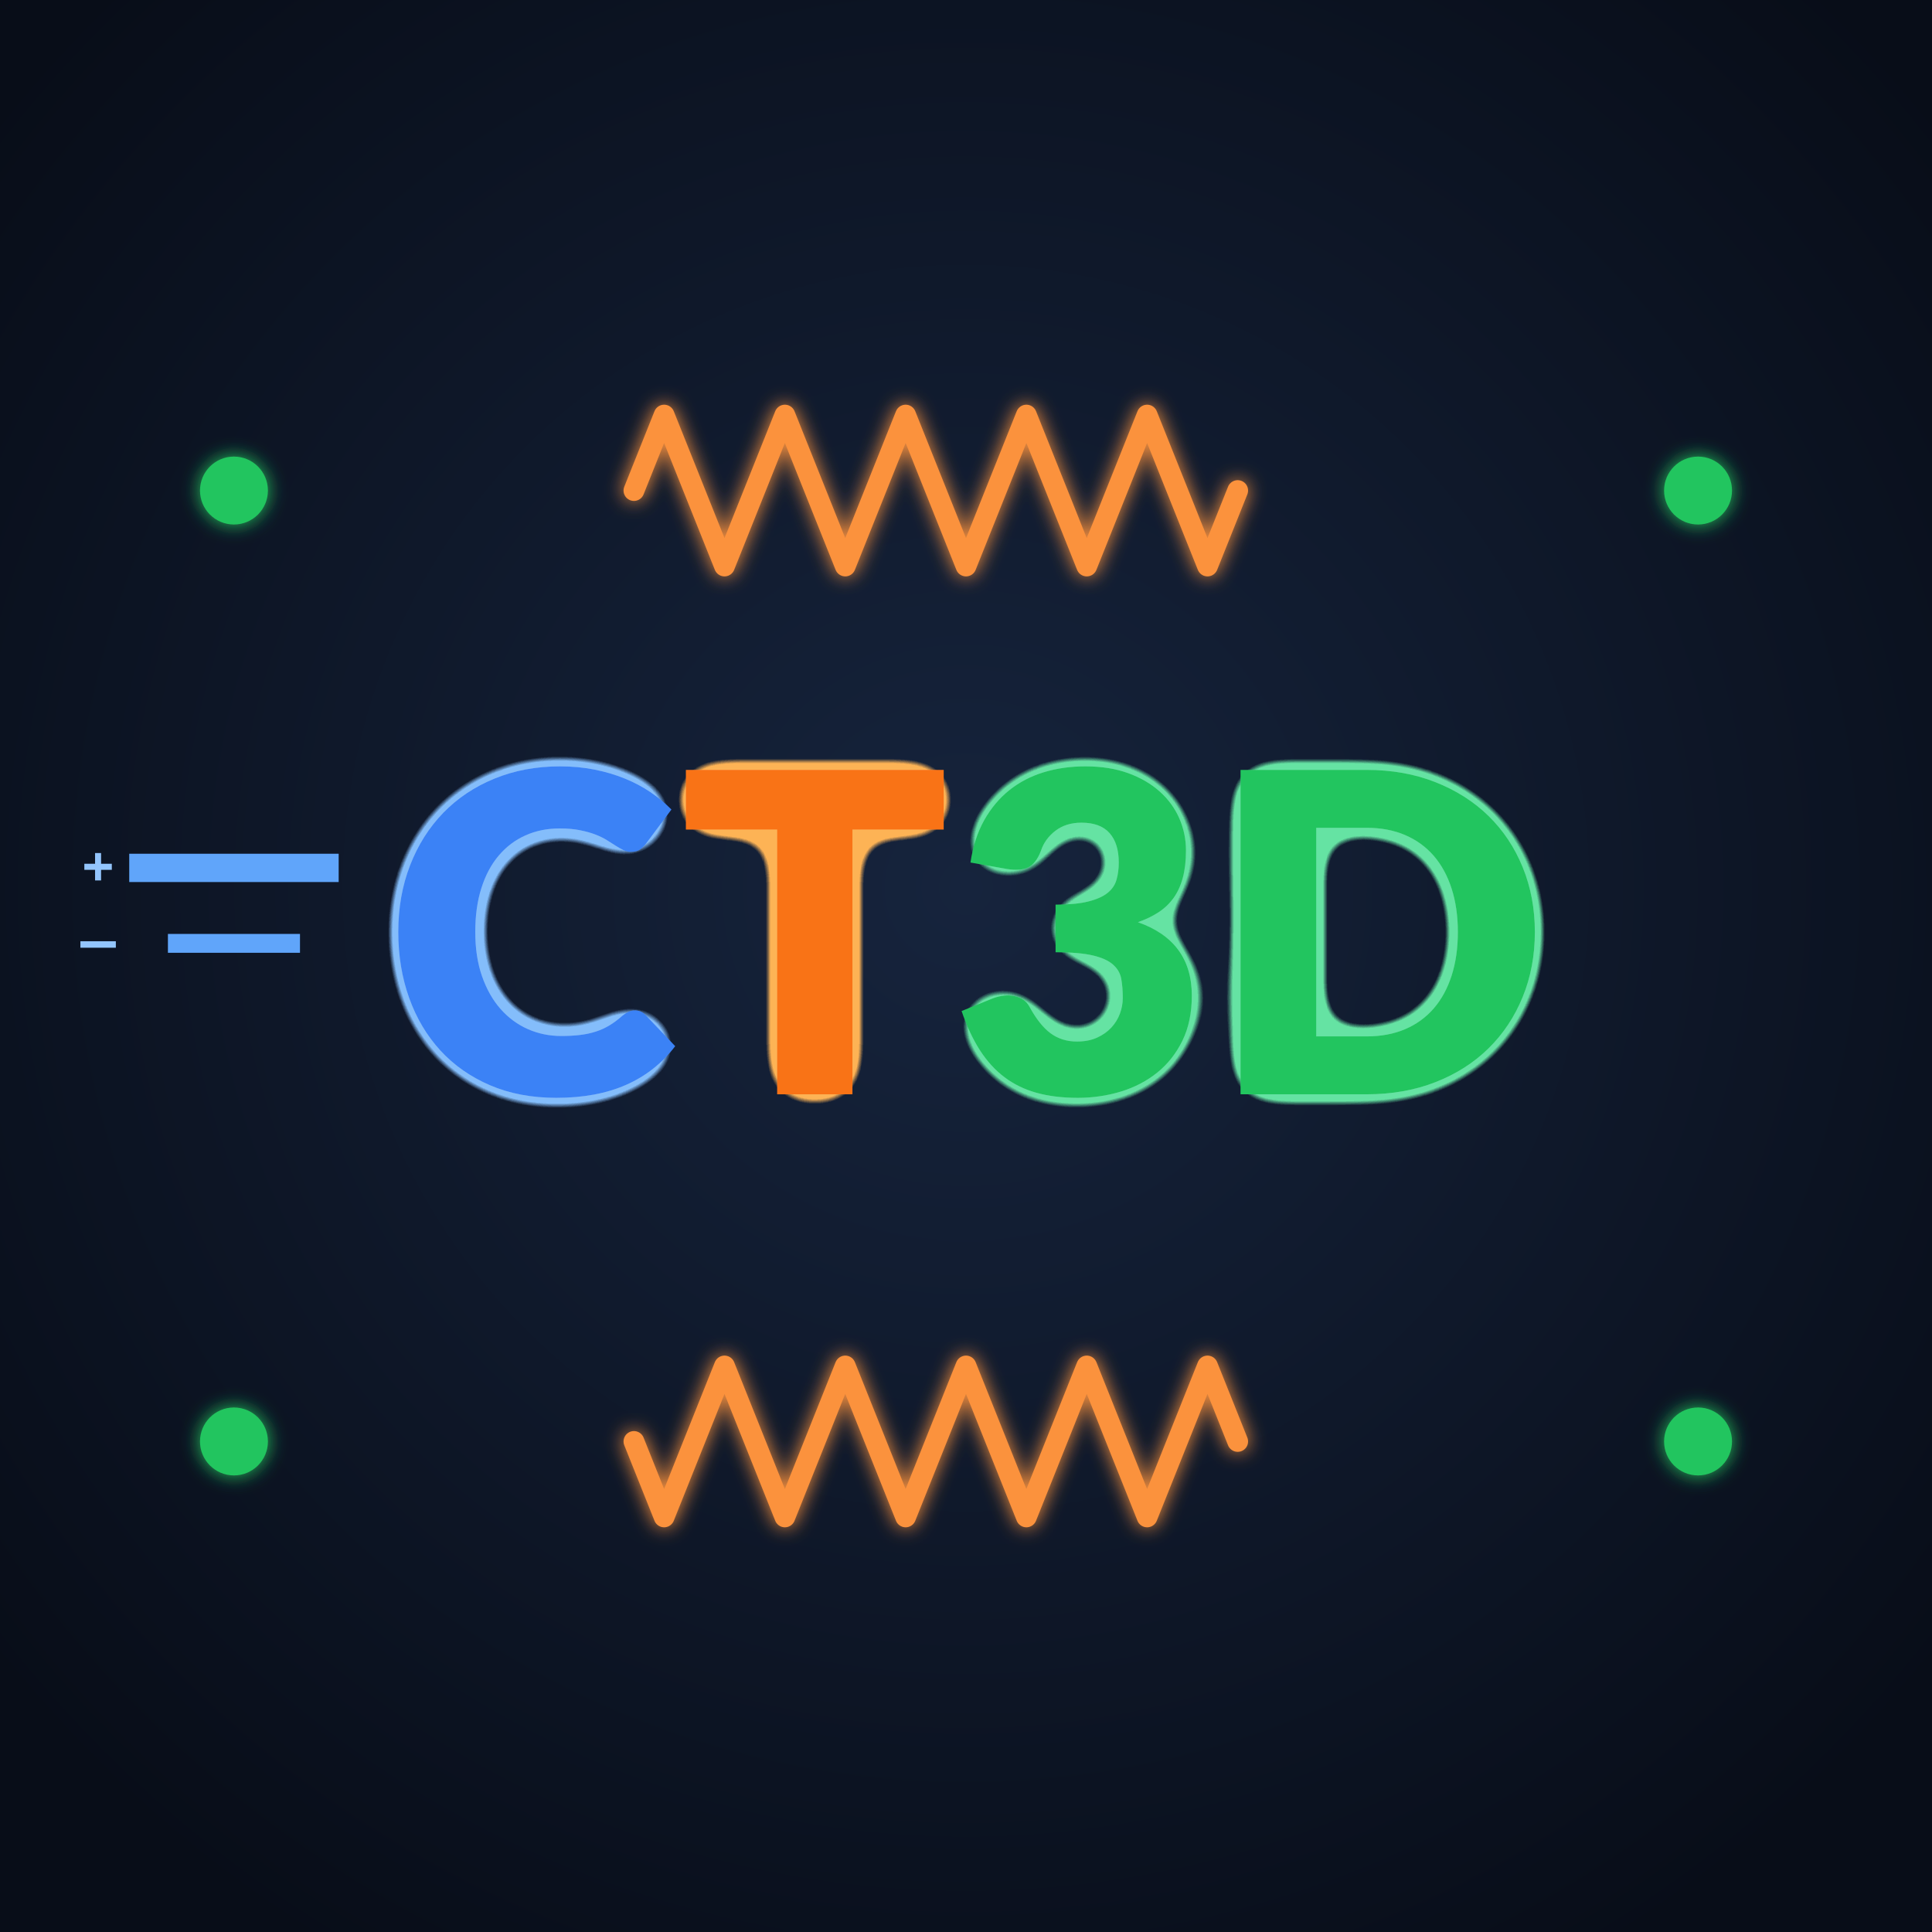
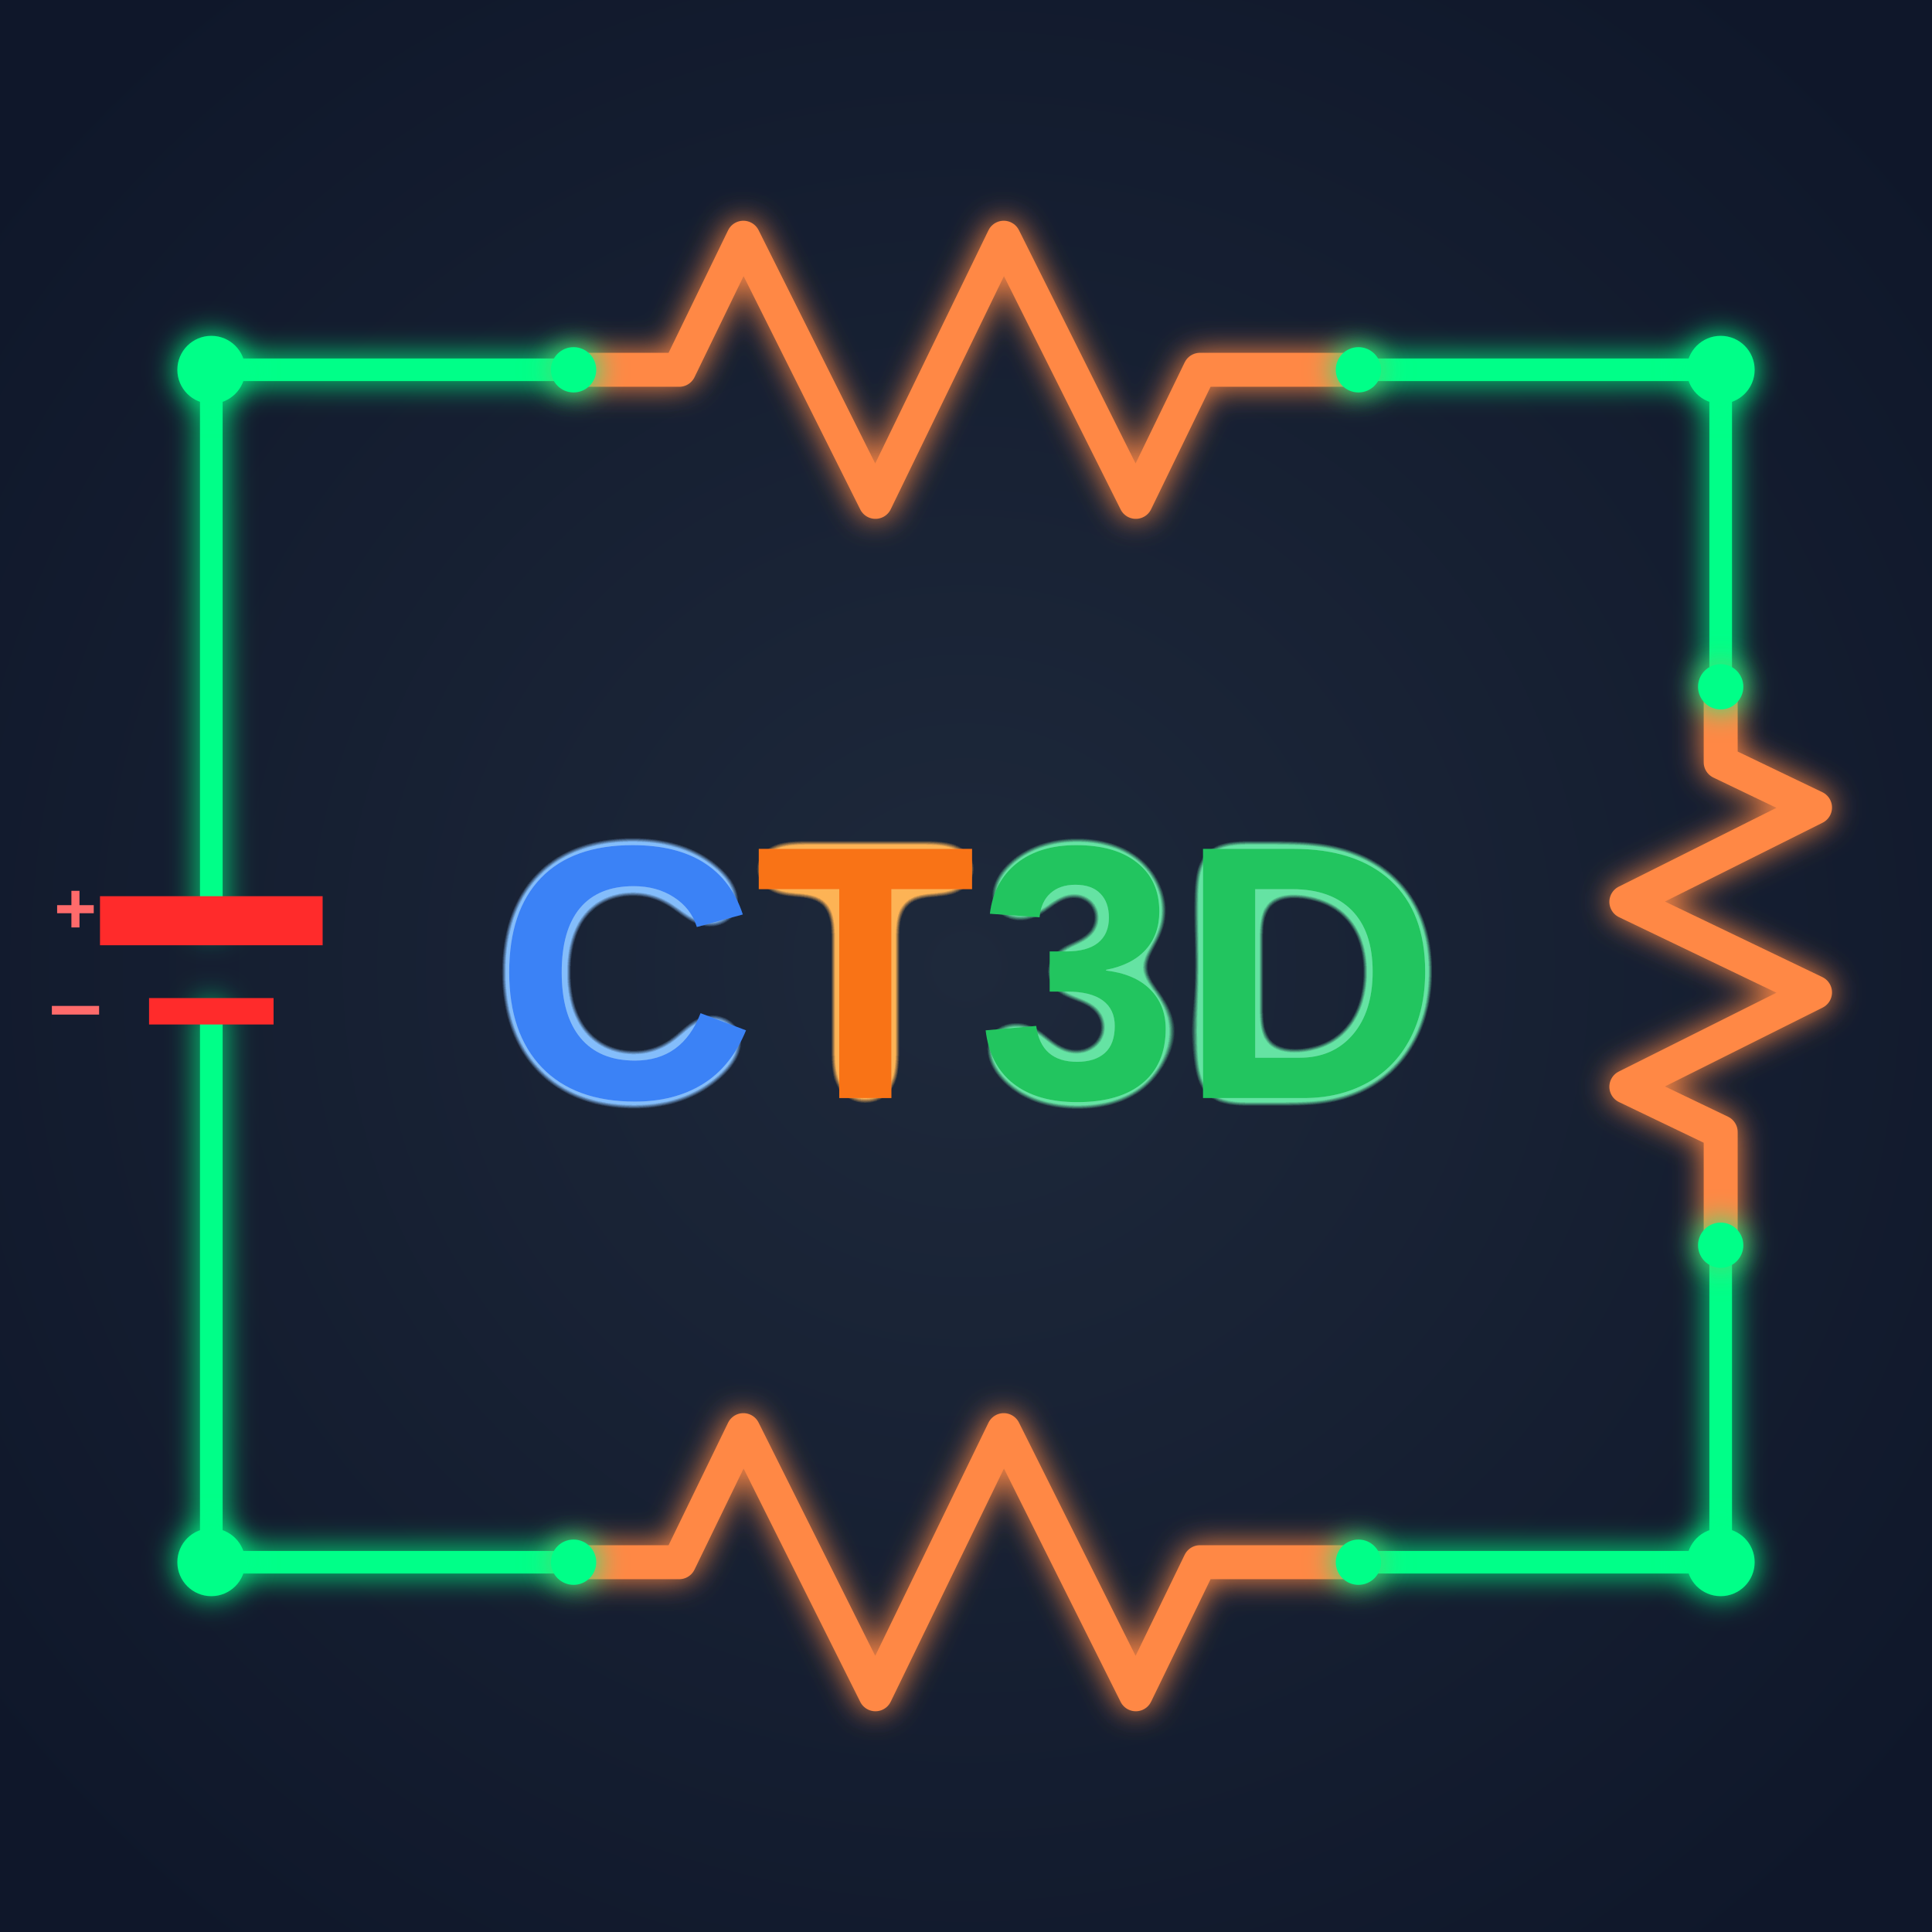
<svg xmlns="http://www.w3.org/2000/svg" width="512" height="512" viewBox="0 0 512 512">
  <defs>
    <style>
      .ct3d-letter {
-         font-family: 'LatoBlack', 'Lato Black', 'Lato', 'Liberation Sans', Arial, sans-serif;
-         font-size: 118px;
-         font-weight: 900;
+         font-family: 'LibSansBold', 'Liberation Sans', Arial, Helvetica, sans-serif;
+         font-size: 96px;
+         font-weight: 700;
      }
    </style>
-     <radialGradient id="bg" cx="50%" cy="46%" r="64%">
-       <stop offset="0%" stop-color="#16243d" />
-       <stop offset="100%" stop-color="#080d18" />
+     <radialGradient id="bg" cx="50%" cy="50%" r="64%">
+       <stop offset="0%" stop-color="#1e293b" />
+       <stop offset="100%" stop-color="#0f172a" />
    </radialGradient>
-     <filter id="traceGlow" x="-30%" y="-120%" width="160%" height="340%">
-       <feGaussianBlur stdDeviation="2.5" result="blur" />
+     <filter id="circuitGlow" x="0" y="0" width="512" height="512" filterUnits="userSpaceOnUse">
+       <feGaussianBlur stdDeviation="4" result="blur" />
      <feMerge>
        <feMergeNode in="blur" />
        <feMergeNode in="SourceGraphic" />
      </feMerge>
    </filter>
-     <filter id="glowBlue" x="-28%" y="-28%" width="156%" height="156%">
-       <feGaussianBlur stdDeviation="6" result="blur" />
-       <feColorMatrix in="blur" type="matrix" values="0 0 0 0 0.23  0 0 0 0 0.51  0 0 0 0 0.96  0 0 0 13 -4" result="cb" />
+     <filter id="glowBlue" x="-30%" y="-30%" width="160%" height="160%">
+       <feGaussianBlur stdDeviation="5" result="blur" />
+       <feColorMatrix in="blur" type="matrix" values="0 0 0 0 0.23  0 0 0 0 0.51  0 0 0 0 0.96  0 0 0 12 -4" result="cb" />
      <feMerge>
        <feMergeNode in="cb" />
        <feMergeNode in="SourceGraphic" />
      </feMerge>
    </filter>
-     <filter id="glowOrange" x="-28%" y="-28%" width="156%" height="156%">
-       <feGaussianBlur stdDeviation="6" result="blur" />
-       <feColorMatrix in="blur" type="matrix" values="0 0 0 0 0.98  0 0 0 0 0.45  0 0 0 0 0.09  0 0 0 13 -4" result="cb" />
+     <filter id="glowOrange" x="-30%" y="-30%" width="160%" height="160%">
+       <feGaussianBlur stdDeviation="5" result="blur" />
+       <feColorMatrix in="blur" type="matrix" values="0 0 0 0 0.98  0 0 0 0 0.45  0 0 0 0 0.09  0 0 0 12 -4" result="cb" />
      <feMerge>
        <feMergeNode in="cb" />
        <feMergeNode in="SourceGraphic" />
      </feMerge>
    </filter>
-     <filter id="glowGreen" x="-28%" y="-28%" width="156%" height="156%">
-       <feGaussianBlur stdDeviation="6" result="blur" />
-       <feColorMatrix in="blur" type="matrix" values="0 0 0 0 0.13  0 0 0 0 0.77  0 0 0 0 0.37  0 0 0 13 -4" result="cb" />
+     <filter id="glowGreen" x="-30%" y="-30%" width="160%" height="160%">
+       <feGaussianBlur stdDeviation="5" result="blur" />
+       <feColorMatrix in="blur" type="matrix" values="0 0 0 0 0.13  0 0 0 0 0.77  0 0 0 0 0.37  0 0 0 12 -4" result="cb" />
      <feMerge>
        <feMergeNode in="cb" />
        <feMergeNode in="SourceGraphic" />
      </feMerge>
    </filter>
  </defs>
  <rect width="512" height="512" fill="url(#bg)" />
-   <line x1="62" y1="130" x2="168" y2="130" stroke="#7dd3fc" stroke-width="6" stroke-linecap="round" filter="url(#traceGlow)" />
-   <polyline points="168,130 176,110 192,150 208,110 224,150 240,110 256,150 272,110 288,150 304,110 320,150 328,130" fill="none" stroke="#fb923c" stroke-width="5.5" stroke-linecap="round" stroke-linejoin="round" filter="url(#traceGlow)" />
-   <line x1="328" y1="130" x2="450" y2="130" stroke="#7dd3fc" stroke-width="6" stroke-linecap="round" filter="url(#traceGlow)" />
-   <line x1="450" y1="130" x2="450" y2="382" stroke="#7dd3fc" stroke-width="6" stroke-linecap="round" filter="url(#traceGlow)" />
-   <line x1="450" y1="382" x2="328" y2="382" stroke="#7dd3fc" stroke-width="6" stroke-linecap="round" filter="url(#traceGlow)" />
-   <polyline points="328,382 320,362 304,402 288,362 272,402 256,362 240,402 224,362 208,402 192,362 176,402 168,382" fill="none" stroke="#fb923c" stroke-width="5.5" stroke-linecap="round" stroke-linejoin="round" filter="url(#traceGlow)" />
-   <line x1="168" y1="382" x2="62" y2="382" stroke="#7dd3fc" stroke-width="6" stroke-linecap="round" filter="url(#traceGlow)" />
-   <line x1="62" y1="130" x2="62" y2="226" stroke="#7dd3fc" stroke-width="6" stroke-linecap="round" filter="url(#traceGlow)" />
-   <line x1="38" y1="230" x2="86" y2="230" stroke="#60a5fa" stroke-width="7.5" stroke-linecap="square" />
-   <line x1="47" y1="250" x2="77" y2="250" stroke="#60a5fa" stroke-width="5" stroke-linecap="square" />
-   <line x1="62" y1="250" x2="62" y2="382" stroke="#7dd3fc" stroke-width="6" stroke-linecap="round" filter="url(#traceGlow)" />
-   <text x="26" y="235" text-anchor="middle" font-family="sans-serif" font-size="15" font-weight="700" fill="#93c5fd">+</text>
-   <text x="26" y="255" text-anchor="middle" font-family="sans-serif" font-size="15" font-weight="700" fill="#93c5fd">−</text>
-   <circle cx="62" cy="130" r="9" fill="#22c55e" filter="url(#traceGlow)" />
-   <circle cx="450" cy="130" r="9" fill="#22c55e" filter="url(#traceGlow)" />
-   <circle cx="450" cy="382" r="9" fill="#22c55e" filter="url(#traceGlow)" />
-   <circle cx="62" cy="382" r="9" fill="#22c55e" filter="url(#traceGlow)" />
-   <text x="102" y="290" class="ct3d-letter" fill="#3b82f6" filter="url(#glowBlue)">C</text>
-   <text x="180" y="290" class="ct3d-letter" fill="#f97316" filter="url(#glowOrange)">T</text>
-   <text x="252" y="290" class="ct3d-letter" fill="#22c55e" filter="url(#glowGreen)">3D</text>
+   <line x1="56" y1="98" x2="152" y2="98" stroke="#00ff88" stroke-width="6" stroke-linecap="round" filter="url(#circuitGlow)" />
+   <line x1="360" y1="98" x2="456" y2="98" stroke="#00ff88" stroke-width="6" stroke-linecap="round" filter="url(#circuitGlow)" />
+   <line x1="456" y1="98" x2="456" y2="182" stroke="#00ff88" stroke-width="6" stroke-linecap="round" filter="url(#circuitGlow)" />
+   <line x1="456" y1="330" x2="456" y2="414" stroke="#00ff88" stroke-width="6" stroke-linecap="round" filter="url(#circuitGlow)" />
+   <line x1="456" y1="414" x2="360" y2="414" stroke="#00ff88" stroke-width="6" stroke-linecap="round" filter="url(#circuitGlow)" />
+   <line x1="152" y1="414" x2="56" y2="414" stroke="#00ff88" stroke-width="6" stroke-linecap="round" filter="url(#circuitGlow)" />
+   <line x1="56" y1="98" x2="56" y2="244" stroke="#00ff88" stroke-width="6" stroke-linecap="round" filter="url(#circuitGlow)" />
+   <line x1="56" y1="268" x2="56" y2="414" stroke="#00ff88" stroke-width="6" stroke-linecap="round" filter="url(#circuitGlow)" />
+   <polyline points="152,98 180,98 197,63 232,133 266,63 301,133 318,98 360,98" fill="none" stroke="#ff8844" stroke-width="9" stroke-linecap="round" stroke-linejoin="round" filter="url(#circuitGlow)" />
+   <polyline points="456,182 456,202 481,214 431,239 481,263 431,288 456,300 456,330" fill="none" stroke="#ff8844" stroke-width="9" stroke-linecap="round" stroke-linejoin="round" filter="url(#circuitGlow)" />
+   <polyline points="360,414 318,414 301,449 266,379 232,449 197,379 180,414 152,414" fill="none" stroke="#ff8844" stroke-width="9" stroke-linecap="round" stroke-linejoin="round" filter="url(#circuitGlow)" />
+   <line x1="33" y1="244" x2="79" y2="244" stroke="#ff2b2b" stroke-width="13" stroke-linecap="square" />
+   <line x1="43" y1="268" x2="69" y2="268" stroke="#ff2b2b" stroke-width="7" stroke-linecap="square" />
+   <text x="20" y="248" text-anchor="middle" font-family="sans-serif" font-size="20" font-weight="700" fill="#ff6b6b">+</text>
+   <text x="20" y="274" text-anchor="middle" font-family="sans-serif" font-size="20" font-weight="700" fill="#ff6b6b">−</text>
+   <circle cx="56" cy="98" r="9" fill="#00ff88" filter="url(#circuitGlow)" />
+   <circle cx="456" cy="98" r="9" fill="#00ff88" filter="url(#circuitGlow)" />
+   <circle cx="456" cy="414" r="9" fill="#00ff88" filter="url(#circuitGlow)" />
+   <circle cx="56" cy="414" r="9" fill="#00ff88" filter="url(#circuitGlow)" />
+   <circle cx="152" cy="98" r="6" fill="#00ff88" filter="url(#circuitGlow)" />
+   <circle cx="360" cy="98" r="6" fill="#00ff88" filter="url(#circuitGlow)" />
+   <circle cx="456" cy="182" r="6" fill="#00ff88" filter="url(#circuitGlow)" />
+   <circle cx="456" cy="330" r="6" fill="#00ff88" filter="url(#circuitGlow)" />
+   <circle cx="360" cy="414" r="6" fill="#00ff88" filter="url(#circuitGlow)" />
+   <circle cx="152" cy="414" r="6" fill="#00ff88" filter="url(#circuitGlow)" />
+   <text x="131" y="291" class="ct3d-letter" fill="#3b82f6" filter="url(#glowBlue)">C</text>
+   <text x="200" y="291" class="ct3d-letter" fill="#f97316" filter="url(#glowOrange)">T</text>
+   <text x="259" y="291" class="ct3d-letter" fill="#22c55e" filter="url(#glowGreen)">3D</text>
</svg>
